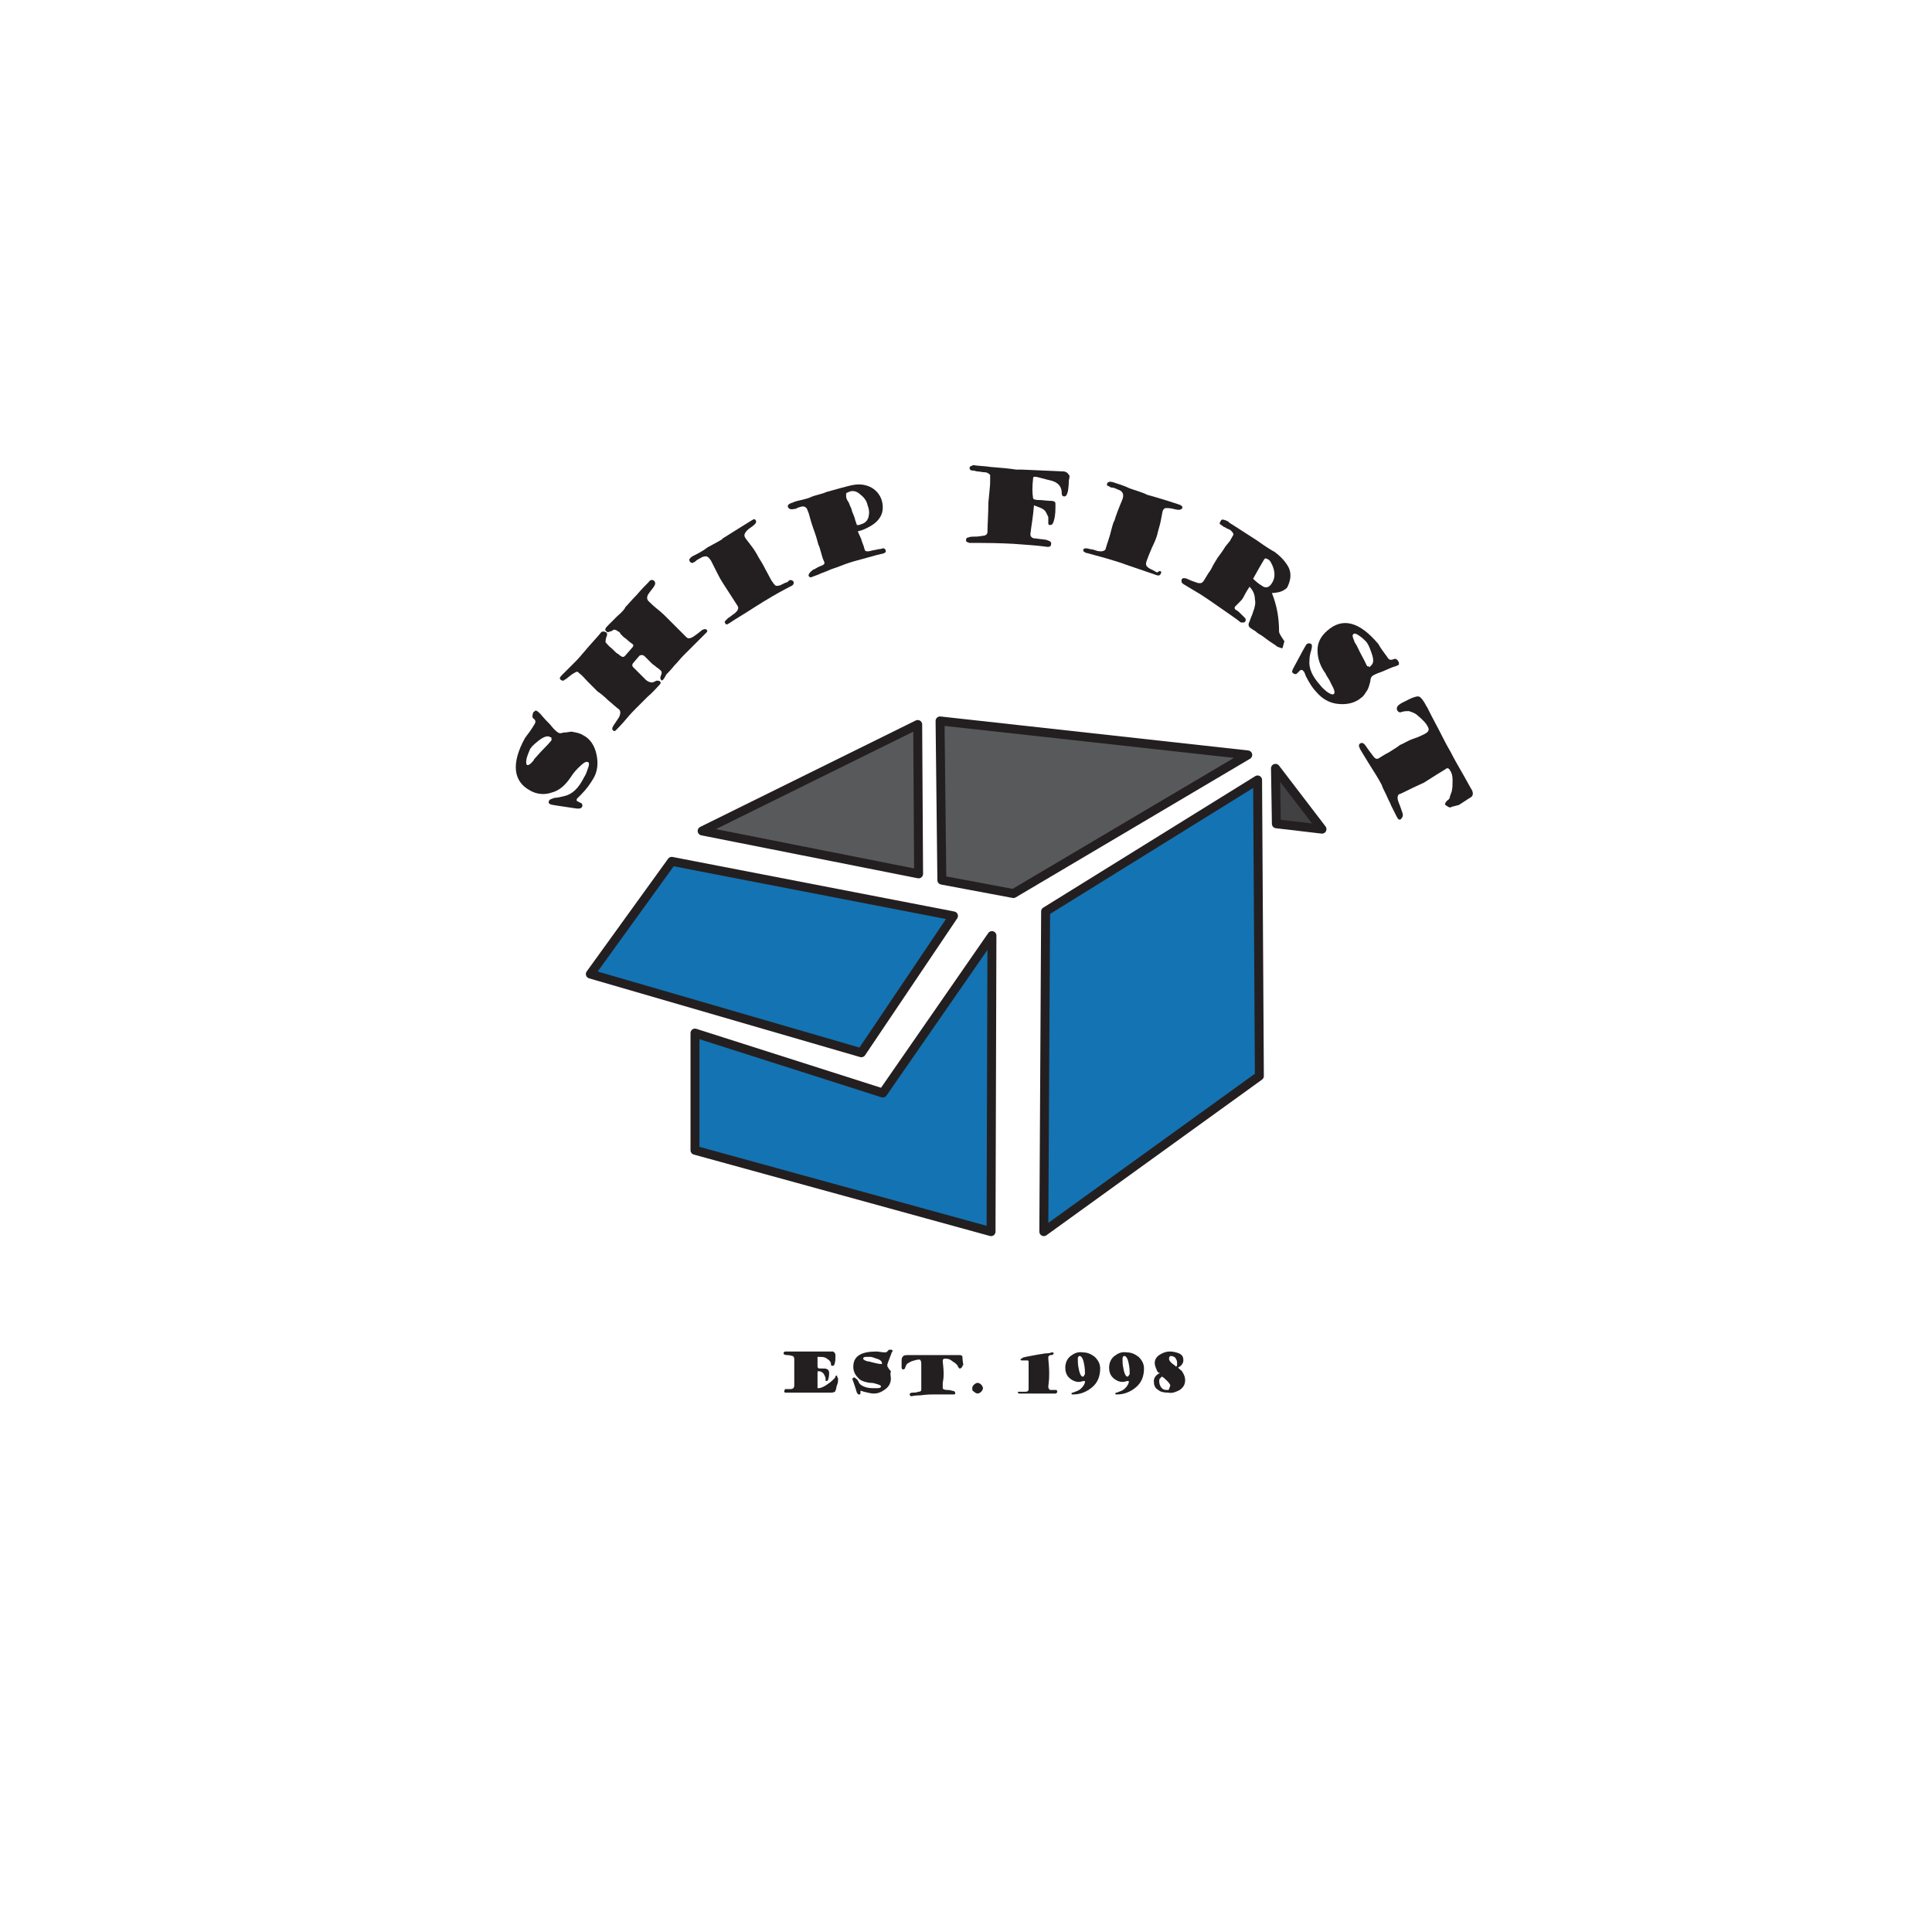
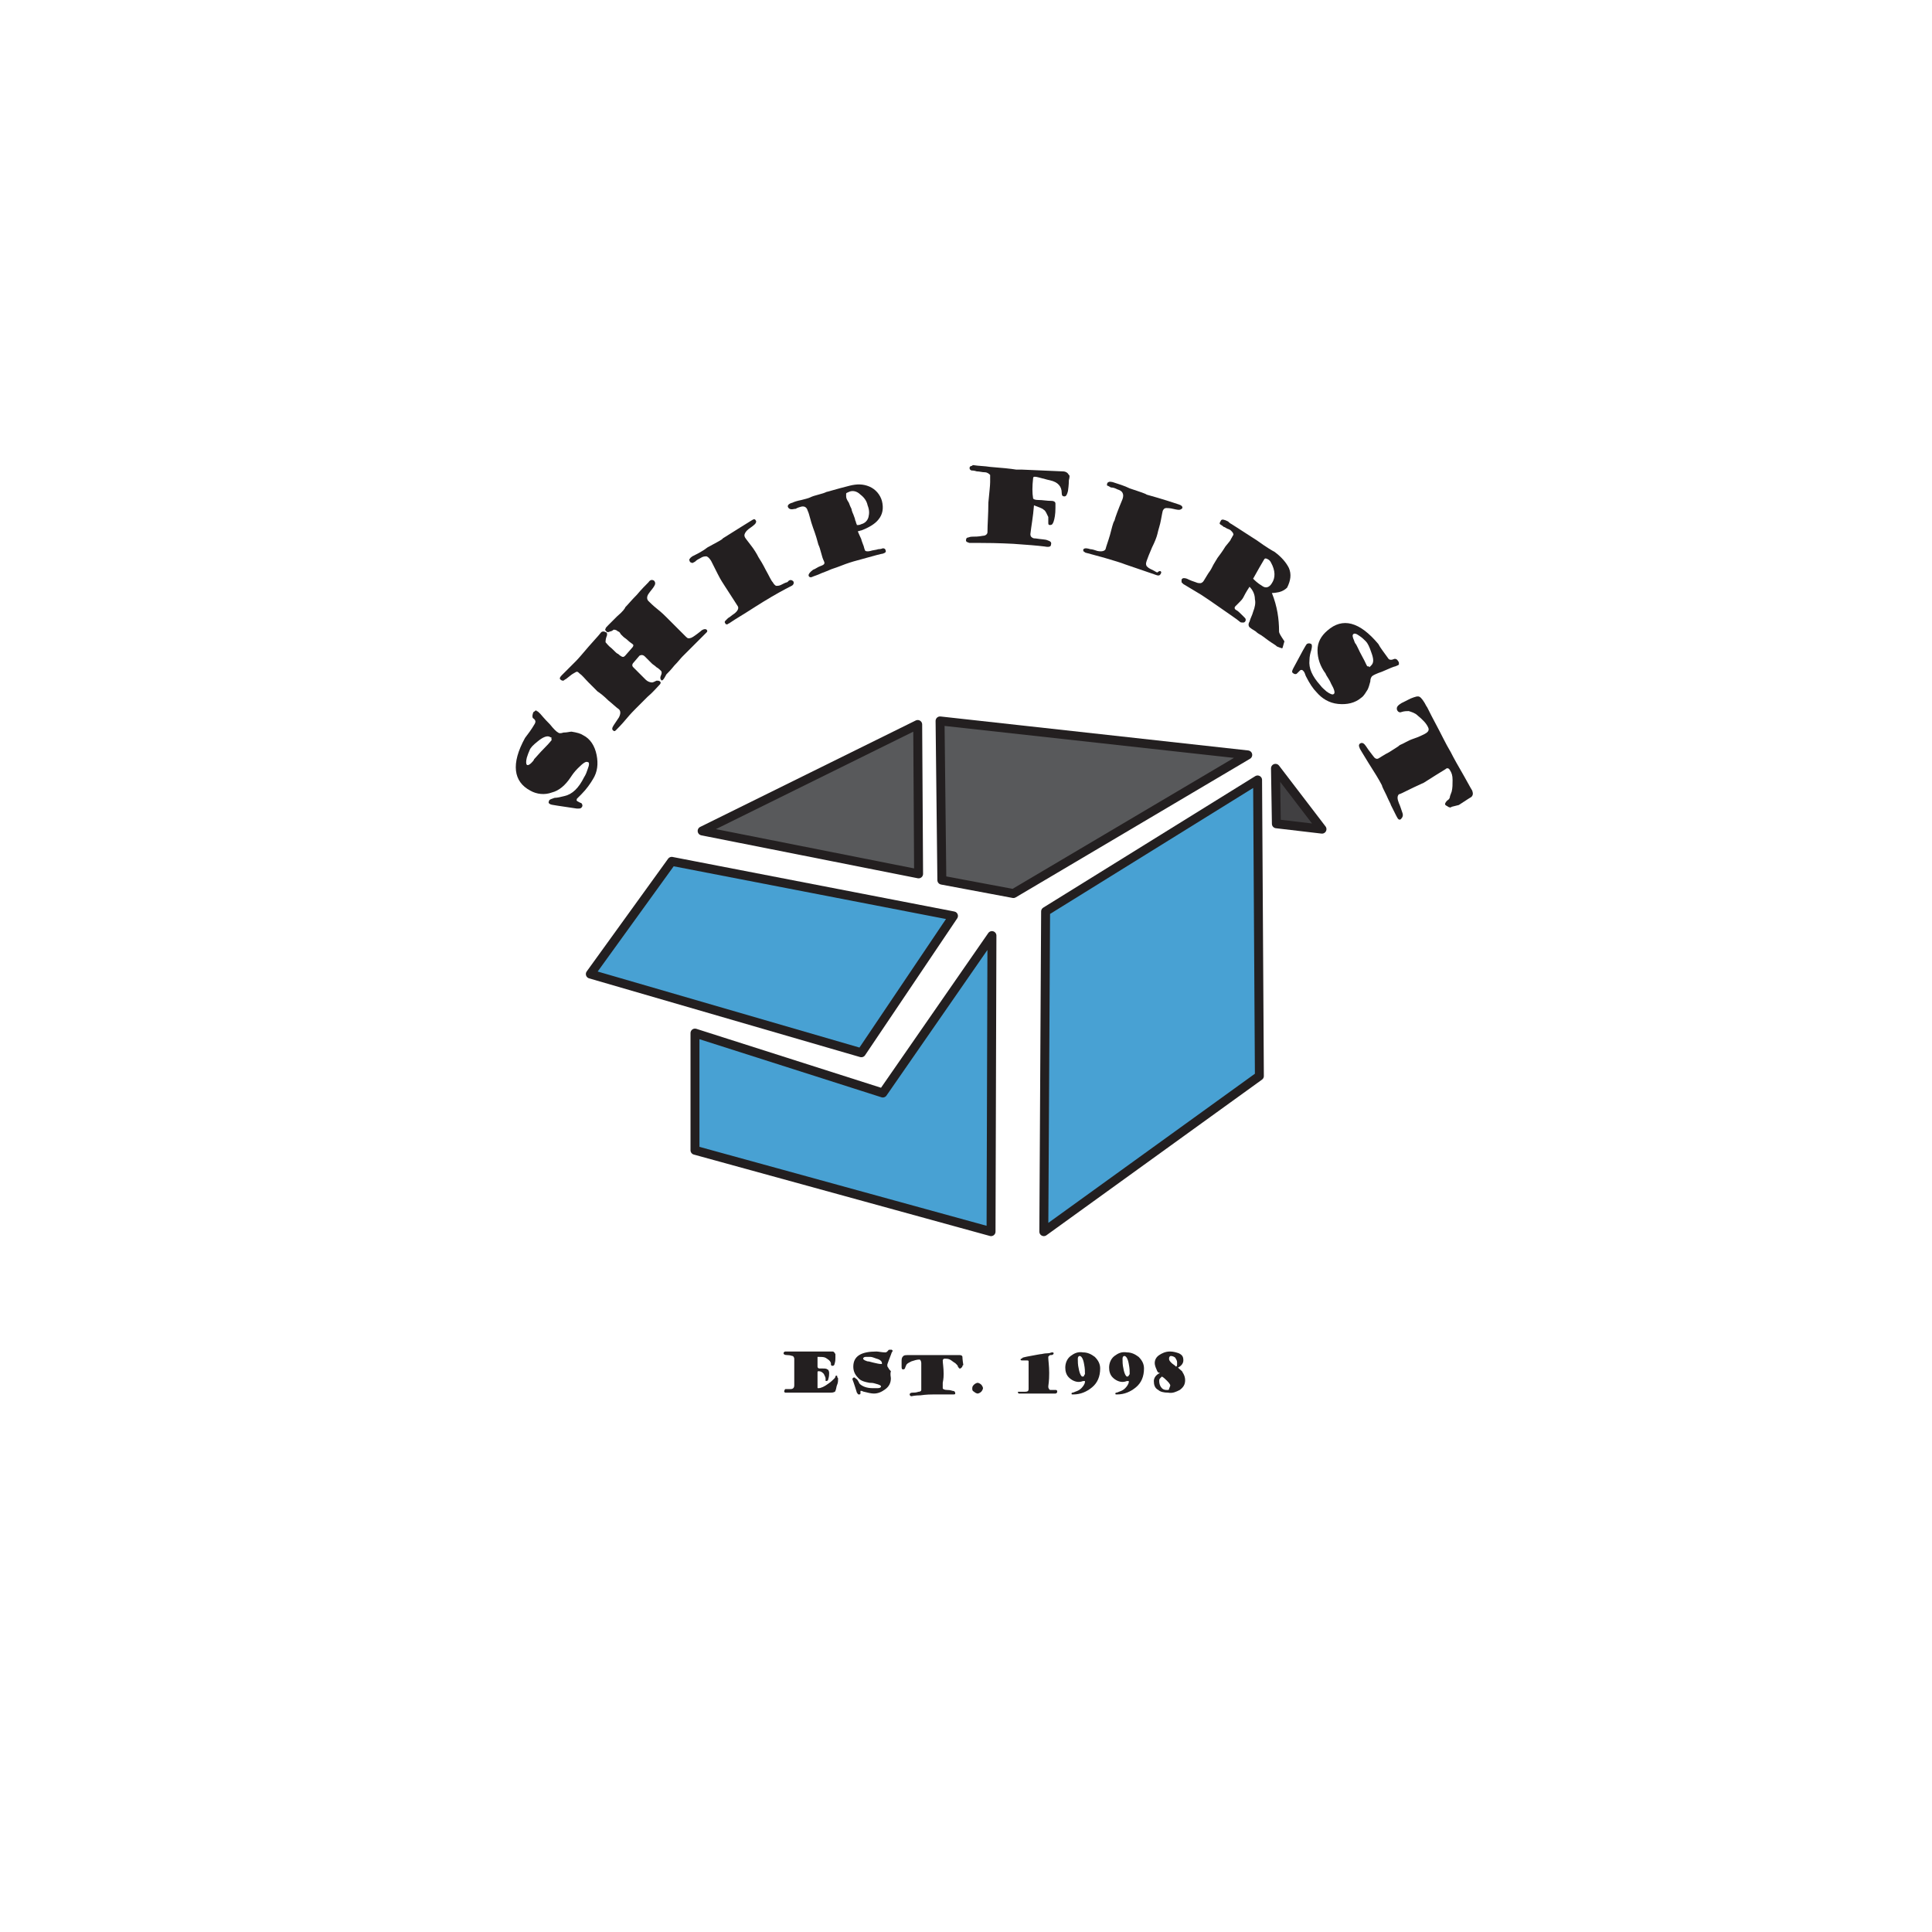
<svg xmlns="http://www.w3.org/2000/svg" version="1.1" id="Layer_1" x="0px" y="0px" viewBox="0 0 216 216" style="enable-background:new 0 0 216 216;" xml:space="preserve">
  <style type="text/css">
- 	.st0{fill:#1473B2;stroke:#231F20;stroke-linecap:round;stroke-linejoin:round;}
+ 	.st0{fill:#48A1D3;stroke:#231F20;stroke-linecap:round;stroke-linejoin:round;}
	.st1{fill:#58595B;stroke:#231F20;stroke-linecap:round;stroke-linejoin:round;}
	.st2{fill:#414042;stroke:#231F20;stroke-linecap:round;stroke-linejoin:round;}
	.st3{enable-background:new    ;}
	.st4{fill:#231F20;}
</style>
  <polygon class="st0" points="96.3,117.7 66,108.9 75.1,96.3 106.6,102.4 " />
  <polygon class="st0" points="98.7,122.2 110.9,104.6 110.8,137.7 77.7,128.6 77.7,115.5 " />
  <polygon class="st1" points="139.5,84.4 113.3,99.9 105.3,98.4 105.1,80.6 " />
  <polygon class="st1" points="102.7,97.7 78.5,92.9 102.6,81 " />
  <polygon class="st0" points="140.8,120.3 116.7,137.7 116.9,101.9 140.6,87.2 " />
  <polygon class="st2" points="147.8,92.7 142.7,92.1 142.6,85.9 " />
  <g class="st3">
    <path class="st4" d="M65.2,82.2c0.8,0.4,1.3,1.2,1.5,2.2c0.2,1,0.1,1.9-0.4,2.7c-0.3,0.5-0.7,1.1-1.3,1.7c-0.1,0.1-0.3,0.3-0.5,0.5   c0,0.1-0.1,0.2,0,0.2c0,0.1,0.1,0.1,0.1,0.1c0.3,0.2,0.5,0.2,0.4,0.2c0.1,0.1,0.2,0.3,0,0.5c-0.1,0.1-0.2,0.1-0.5,0.1   c-1.9-0.3-2.9-0.4-3-0.5c-0.2-0.1-0.2-0.2-0.1-0.4c0-0.1,0.3-0.2,0.6-0.3c0.3,0,0.7-0.1,1.1-0.2c0.9-0.2,1.6-0.9,2.2-2.1   c0.2-0.3,0.3-0.6,0.4-0.9c0.2-0.5,0.2-0.8,0-0.8c-0.2-0.1-0.5,0.1-1.1,0.7c-0.4,0.4-0.6,0.7-0.8,1c-0.6,0.9-1.3,1.5-2.1,1.7   c-0.8,0.3-1.7,0.2-2.4-0.2c-1.9-1-2.2-3-0.6-5.9c0.3-0.4,0.7-0.9,1.1-1.6c0.1-0.2,0.1-0.4-0.2-0.6c-0.1-0.1-0.1-0.3,0-0.6   c0-0.1,0.1-0.1,0.2-0.2c0.1-0.1,0.2-0.1,0.2,0c0.1,0,0.2,0.1,0.4,0.3c0.1,0.1,0.4,0.5,1.1,1.2c0.4,0.5,0.7,0.8,0.9,0.9   c0.1,0.1,0.3,0.1,0.6,0c0.4,0,0.7-0.1,0.9-0.1C64.5,81.9,64.9,82,65.2,82.2z M61.7,82.5l-0.2-0.1c-0.3-0.2-0.8,0-1.4,0.5   c-0.5,0.4-0.8,0.7-0.9,1c-0.1,0.2-0.2,0.5-0.3,0.8c-0.1,0.4-0.1,0.7,0,0.8c0.1,0.1,0.3,0,0.5-0.2c0.1-0.1,0.3-0.3,0.3-0.4   c0.2-0.2,0.6-0.7,1.2-1.3c0.6-0.6,0.8-0.9,0.8-0.9C61.6,82.6,61.6,82.6,61.7,82.5z" />
  </g>
  <g class="st3">
    <path class="st4" d="M73.8,76.2c0.1,0.1,0.1,0.2-0.1,0.4c-0.3,0.3-0.7,0.8-1.3,1.3c-0.6,0.6-1,1-1.3,1.3c-0.2,0.2-0.6,0.6-1.1,1.2   c-0.5,0.6-0.9,1-1.1,1.2c-0.1,0.1-0.2,0.2-0.3,0.1c-0.2-0.1-0.2-0.3,0-0.6c0.2-0.3,0.4-0.6,0.6-0.9c0.2-0.4,0.2-0.7,0-0.9   c-0.3-0.2-0.7-0.6-1.2-1c-0.5-0.5-0.9-0.8-1.2-1c-0.2-0.2-0.5-0.5-1-1c-0.4-0.4-0.7-0.8-1-1c-0.1-0.1-0.2-0.2-0.3-0.2   c-0.1,0-0.2,0.1-0.4,0.2c-0.2,0.1-0.4,0.3-0.8,0.6c-0.2,0.1-0.3,0.2-0.3,0.2c-0.1,0-0.2,0-0.3-0.1c-0.2-0.1-0.1-0.3,0.1-0.5   c0.2-0.2,0.5-0.5,0.8-0.8s0.6-0.6,0.8-0.8c0.3-0.3,0.8-0.9,1.4-1.6c0.6-0.7,1.1-1.2,1.4-1.6c0.1-0.1,0.2-0.1,0.3-0.1   s0.2,0.1,0.3,0.1c0.1,0.1,0.1,0.3,0,0.5c-0.1,0.3-0.1,0.5-0.1,0.6c0.1,0.1,0.3,0.4,0.7,0.7c0.4,0.4,0.6,0.6,0.7,0.6   c0.2,0.2,0.4,0.3,0.4,0.3c0.2,0.1,0.3,0,0.4-0.1l0.7-0.8c0.2-0.2,0.3-0.4,0.1-0.5c-0.1-0.1-0.3-0.2-0.5-0.4   c-0.2-0.2-0.4-0.3-0.5-0.4c-0.1-0.1-0.2-0.2-0.3-0.3c-0.1-0.2-0.2-0.3-0.3-0.3c-0.2-0.2-0.4-0.2-0.5-0.2c-0.1,0.1-0.3,0.2-0.4,0.2   c-0.2,0.1-0.3,0.1-0.4,0c-0.1-0.1-0.2-0.2-0.1-0.3c0-0.1,0.1-0.2,0.3-0.4c0.1-0.1,0.4-0.4,1-1c0.6-0.5,0.9-0.9,0.9-1   c0.3-0.3,0.7-0.8,1.3-1.4c0.5-0.6,1-1.1,1.3-1.4c0.2-0.3,0.4-0.3,0.6-0.2c0.2,0.2,0.2,0.4,0,0.7c-0.2,0.3-0.4,0.5-0.6,0.8   c-0.2,0.3-0.2,0.6,0,0.8c0.2,0.2,0.5,0.5,1,0.9c0.5,0.4,0.8,0.7,1,0.9c0.2,0.2,0.6,0.6,1.1,1.1c0.5,0.5,0.8,0.8,1.1,1.1   c0.2,0.2,0.3,0.2,0.6,0.1c0.2-0.1,0.5-0.3,1-0.7c0.3-0.3,0.6-0.3,0.7-0.2c0.1,0.1,0.1,0.2,0,0.3c0,0-0.1,0.1-0.3,0.3   c-0.3,0.3-0.7,0.7-1.2,1.2c-0.5,0.5-0.9,0.9-1.2,1.2c-0.2,0.2-0.5,0.6-0.9,1c-0.4,0.5-0.7,0.8-0.9,1C74.2,76,74,76.2,73.9,76   c-0.1-0.1-0.1-0.3,0-0.5c0.1-0.2,0.1-0.4,0-0.5c-0.1-0.1-0.3-0.3-0.5-0.4c-0.2-0.2-0.4-0.3-0.5-0.4c-0.2-0.2-0.5-0.5-0.8-0.8   c-0.2-0.2-0.4-0.2-0.6-0.1L70.9,74c-0.2,0.2-0.3,0.4-0.1,0.6c0.1,0.1,0.3,0.3,0.6,0.6c0.2,0.2,0.5,0.5,0.8,0.8   c0.2,0.2,0.5,0.3,0.7,0.3c0.1,0,0.3-0.1,0.5-0.2C73.6,76.1,73.7,76.1,73.8,76.2z" />
  </g>
  <g class="st3">
    <path class="st4" d="M88.7,65c0.1,0.2,0,0.4-0.2,0.5c-0.8,0.4-1.9,1-3.2,1.8c-0.5,0.3-1.1,0.7-1.9,1.2c-1,0.6-1.6,1-1.9,1.2   c-0.1,0-0.1,0.1-0.2,0.1c-0.1,0-0.2,0-0.2-0.1c-0.1-0.1-0.1-0.2,0-0.3c0,0,0.1-0.1,0.3-0.3c0.2-0.1,0.4-0.3,0.7-0.5   c0.4-0.3,0.5-0.6,0.4-0.8c-0.2-0.3-0.5-0.8-0.9-1.4c-0.4-0.6-0.7-1.1-0.9-1.4c-0.2-0.3-0.6-1.1-1.2-2.3c-0.2-0.3-0.3-0.4-0.5-0.5   c-0.2,0-0.4,0-0.7,0.2c-0.2,0.1-0.4,0.2-0.6,0.4c-0.2,0.1-0.3,0.2-0.4,0.1c-0.1,0-0.2-0.1-0.2-0.2c-0.1-0.1,0-0.3,0.3-0.5   c0.6-0.3,1.2-0.6,1.7-1c1.1-0.6,1.7-0.9,1.7-1c1.6-1,2.7-1.7,3.2-2c0.3-0.2,0.4-0.2,0.5,0c0.1,0.1,0,0.3-0.1,0.4   c0,0-0.2,0.2-0.5,0.4c-0.3,0.2-0.5,0.4-0.6,0.6c-0.1,0.2-0.1,0.3,0,0.5c0,0,0.2,0.3,0.6,0.8c0.4,0.5,0.7,1,0.9,1.4   c0.2,0.3,0.5,0.8,0.8,1.4c0.4,0.7,0.6,1.2,0.8,1.4c0.1,0.2,0.3,0.4,0.4,0.4c0.1,0,0.3,0,0.5-0.1c0,0,0.2-0.1,0.4-0.2   c0.2-0.1,0.4-0.1,0.4-0.2C88.3,64.8,88.5,64.8,88.7,65z" />
  </g>
  <g class="st3">
    <path class="st4" d="M96.3,60.3c0,0.1,0.1,0.3,0.2,0.6c0.1,0.2,0.1,0.4,0.2,0.6c0,0.1,0.2,0.2,0.6,0.1c0.3-0.1,0.6-0.1,0.9-0.2   c0.3,0,0.5-0.1,0.5-0.1c0.2,0,0.3,0.1,0.3,0.2c0.1,0.2,0,0.3-0.3,0.4c-0.1,0-0.9,0.2-2.3,0.6c-0.3,0.1-0.8,0.2-1.4,0.4   c-0.3,0.1-0.6,0.2-1.1,0.4c-0.5,0.2-0.9,0.3-1.1,0.4c-0.2,0.1-0.5,0.2-1,0.4c-0.4,0.2-0.8,0.3-1,0.4c-0.2,0.1-0.4,0-0.4-0.2   c0-0.1,0.1-0.3,0.5-0.6c0.3-0.1,0.5-0.3,0.8-0.4c0.3-0.1,0.4-0.2,0.4-0.2c0.1-0.1,0.1-0.2,0-0.4c-0.1-0.2-0.2-0.5-0.3-0.9   c-0.1-0.4-0.2-0.7-0.3-0.9c-0.1-0.4-0.3-1.1-0.6-1.9s-0.4-1.5-0.6-1.9c-0.1-0.4-0.4-0.6-0.9-0.4c-0.1,0-0.2,0.1-0.3,0.1   c-0.1,0.1-0.2,0.1-0.3,0.1c-0.4,0.1-0.6,0-0.7-0.2c-0.1-0.2,0.1-0.4,0.5-0.5c0.2-0.1,0.5-0.2,1-0.3c0.4-0.1,0.8-0.2,1-0.3   c0.2-0.1,0.5-0.2,0.9-0.3c0.4-0.1,0.7-0.2,0.9-0.3c0.1,0,1-0.3,2.6-0.7c0.8-0.2,1.5-0.2,2.2,0.1c0.7,0.3,1.2,0.9,1.4,1.6   c0.2,0.8,0.1,1.5-0.4,2.1c-0.4,0.5-1.1,0.9-1.9,1.2c-0.1,0-0.3,0.1-0.4,0.1C96,59.6,96.1,59.9,96.3,60.3z M97,56.5   c-0.1-0.5-0.4-0.9-0.8-1.2c-0.4-0.4-0.9-0.5-1.3-0.3c-0.2,0.1-0.3,0.1-0.3,0.2c0,0,0,0.1,0,0.3c0,0.2,0.1,0.4,0.3,0.7   c0.1,0.3,0.2,0.5,0.3,0.7c0,0.1,0.1,0.4,0.2,0.6c0.1,0.3,0.2,0.5,0.2,0.6c0,0.1,0.1,0.2,0.1,0.3c0,0.1,0.1,0.2,0.1,0.3   c0.2,0,0.3,0,0.5-0.1c0.4-0.1,0.7-0.4,0.8-0.8C97.2,57.4,97.2,57,97,56.5z" />
  </g>
  <g class="st3">
    <path class="st4" d="M119.5,53.7c0,0.1,0,0.5-0.1,1.2c-0.1,0.4-0.2,0.6-0.4,0.6c-0.2,0-0.3-0.1-0.3-0.4c0-0.7-0.4-1.2-1.3-1.4   c-0.5-0.1-0.7-0.2-0.8-0.2c-0.4-0.1-0.7-0.2-0.9-0.2c-0.1,0-0.2,0-0.2,0.2c-0.1,0.9-0.1,1.6,0,2.2c0,0.1,0.2,0.2,0.6,0.2   c0.5,0,0.9,0.1,1.5,0.1c0.2,0,0.4,0.1,0.4,0.3c0,0,0,0.2,0,0.5c0,0.7-0.1,1.2-0.2,1.5c-0.1,0.3-0.2,0.4-0.4,0.4   c-0.2,0-0.2-0.1-0.2-0.3c0-0.2,0-0.4,0-0.6c-0.2-0.4-0.3-0.7-0.5-0.8c-0.2-0.2-0.6-0.3-1.1-0.5c-0.1,1.3-0.3,2.3-0.4,3.2   c0,0.1,0,0.3,0.2,0.4c0.1,0.1,0.3,0.1,0.4,0.1c0.6,0.1,1.1,0.1,1.3,0.2c0.3,0.1,0.5,0.2,0.4,0.5c0,0.2-0.2,0.3-0.7,0.2   c-0.8-0.1-2-0.2-3.5-0.3c-0.2,0-1.5-0.1-3.8-0.1c-0.1,0-0.2,0-0.6,0c-0.3,0-0.5,0-0.5,0c-0.1,0-0.2-0.1-0.3-0.1   c-0.1-0.1-0.1-0.1-0.1-0.2c0-0.2,0.1-0.3,0.2-0.3c0.1,0,0.2-0.1,0.5-0.1c0.3,0,0.7,0,1.2-0.1c0.3,0,0.5-0.2,0.5-0.4   c0-0.9,0.1-2,0.1-3.3c0.1-1.1,0.2-1.9,0.2-2.3c0-0.4,0-0.7,0-0.8c-0.1-0.1-0.3-0.3-0.6-0.3c-0.3,0-0.6-0.1-0.9-0.1   c-0.3-0.1-0.5-0.1-0.6-0.1c-0.2-0.1-0.2-0.2-0.2-0.3c0-0.1,0.1-0.2,0.2-0.2c0.1,0,0.1-0.1,0.2-0.1c0.6,0.1,1.3,0.1,1.9,0.2   c1.3,0.1,2.3,0.2,2.9,0.3c0.2,0,0.4,0,0.6,0l4.6,0.2c0.4,0,0.6,0.2,0.7,0.4C119.6,53.1,119.6,53.3,119.5,53.7z" />
  </g>
  <g class="st3">
    <path class="st4" d="M129.8,64.1c-0.1,0.2-0.2,0.3-0.5,0.2c-0.9-0.3-2-0.7-3.5-1.2c-0.5-0.2-1.2-0.4-2.2-0.7   c-1.1-0.3-1.8-0.5-2.2-0.6c-0.1,0-0.1-0.1-0.2-0.1c-0.1-0.1-0.1-0.2-0.1-0.2c0-0.1,0.1-0.2,0.3-0.2c0,0,0.2,0,0.5,0.1   c0.2,0,0.5,0.1,0.8,0.2c0.5,0.1,0.8,0,0.9-0.2c0.1-0.4,0.3-0.9,0.5-1.6c0.2-0.7,0.3-1.3,0.5-1.6c0.1-0.4,0.4-1.2,0.9-2.4   c0.1-0.3,0.1-0.5,0-0.7c-0.1-0.2-0.3-0.3-0.6-0.4c-0.2-0.1-0.4-0.2-0.7-0.2c-0.2-0.1-0.3-0.2-0.4-0.2c-0.1-0.1,0-0.2,0-0.3   c0.1-0.1,0.2-0.2,0.6-0.1c0.6,0.2,1.3,0.4,1.9,0.7c1.2,0.4,1.8,0.6,1.9,0.7c1.8,0.5,3,0.9,3.6,1.1c0.3,0.1,0.4,0.2,0.4,0.4   c-0.1,0.1-0.2,0.2-0.4,0.2c0,0-0.2,0-0.6-0.1c-0.4-0.1-0.7-0.1-0.8-0.1c-0.2,0-0.3,0.1-0.4,0.3c0,0-0.1,0.4-0.2,1   c-0.1,0.6-0.3,1.1-0.4,1.6c-0.1,0.4-0.3,0.9-0.6,1.5c-0.3,0.7-0.5,1.2-0.6,1.5c-0.1,0.3-0.1,0.4,0,0.6c0.1,0.1,0.2,0.2,0.4,0.3   c0,0,0.2,0.1,0.4,0.2c0.2,0.1,0.3,0.2,0.4,0.2C129.7,63.7,129.9,63.9,129.8,64.1z" />
  </g>
  <g class="st3">
    <path class="st4" d="M143.4,72.4c0,0.1-0.1,0.1-0.3,0c-0.1,0-0.2-0.1-0.3-0.1c-0.2-0.2-0.6-0.4-1-0.7c-0.4-0.3-0.8-0.6-1-0.7   c0,0-0.2-0.1-0.4-0.3c-0.3-0.2-0.5-0.3-0.6-0.4c-0.2-0.1-0.3-0.4-0.1-0.7c0.1-0.4,0.3-0.7,0.4-1.1c0.2-0.5,0.3-1,0.2-1.4   c0-0.5-0.2-1-0.6-1.4c-0.4,0.6-0.6,1-0.7,1.2c-0.1,0.2-0.3,0.4-0.5,0.6c-0.1,0.1-0.3,0.3-0.4,0.4c-0.1,0.1-0.1,0.3,0.1,0.4   c0.2,0.1,0.4,0.3,0.6,0.5c0.2,0.2,0.3,0.3,0.4,0.4c0.1,0.1,0.1,0.3,0,0.4c-0.1,0.1-0.1,0.1-0.3,0.1c-0.1,0-0.2,0-0.3-0.1   c-0.2-0.2-1.4-1-3.4-2.4c-0.3-0.2-0.6-0.4-0.9-0.6c-0.7-0.4-1.3-0.8-2-1.2c-0.1-0.1-0.1-0.1-0.2-0.2c0-0.1,0-0.2,0-0.3   c0.1-0.2,0.3-0.2,0.6-0.1c0.4,0.2,0.7,0.3,1,0.4c0.2,0.1,0.4,0.1,0.5,0.1c0.1,0,0.3-0.1,0.4-0.3c0.2-0.3,0.4-0.7,0.7-1.1   c0.2-0.3,0.3-0.6,0.5-0.9c0.1-0.2,0.2-0.3,0.3-0.5c0.3-0.4,0.6-0.8,0.9-1.3c0.4-0.5,0.6-0.7,0.6-0.8c0.2-0.3,0.2-0.4,0.3-0.5   c0-0.2-0.1-0.3-0.3-0.5c0,0-0.1-0.1-0.4-0.2c-0.2-0.1-0.3-0.2-0.4-0.2c-0.2-0.2-0.3-0.2-0.4-0.3c-0.1-0.1,0-0.2,0.1-0.4   c0.1-0.2,0.4-0.1,0.8,0.1c0.1,0.1,0.2,0.2,0.4,0.3c0.3,0.2,0.8,0.5,1.4,0.9c0.6,0.4,1.1,0.7,1.4,0.9c1.1,0.8,1.8,1.2,2,1.3   c0.8,0.6,1.3,1.2,1.6,1.8c0.3,0.7,0.2,1.4-0.2,2.2c-0.2,0.2-0.5,0.4-0.9,0.5c-0.1,0-0.4,0.1-0.8,0.1c0.6,1.5,0.8,2.9,0.8,4.3   c0,0.2,0.2,0.5,0.6,1.1C143.5,72,143.5,72.1,143.4,72.4z M142.2,65.2c0.4-0.6,0.4-1.4-0.1-2.3c-0.1-0.2-0.2-0.3-0.4-0.4   s-0.3-0.1-0.4,0.1c-0.3,0.5-0.7,1.2-1.2,2.1c0.2,0.2,0.5,0.5,1,0.8C141.5,65.8,141.9,65.7,142.2,65.2z" />
  </g>
  <g class="st3">
    <path class="st4" d="M152.2,78c-0.7,0.6-1.6,0.8-2.6,0.7c-1-0.1-1.8-0.6-2.4-1.3c-0.4-0.4-0.8-1-1.2-1.8c-0.1-0.2-0.1-0.4-0.3-0.6   c-0.1-0.1-0.1-0.1-0.2-0.1c-0.1,0-0.1,0-0.2,0.1c-0.3,0.3-0.4,0.4-0.3,0.3c-0.1,0.1-0.3,0.1-0.5-0.1c-0.1-0.1,0-0.3,0.1-0.5   c0.9-1.7,1.4-2.6,1.5-2.7c0.2-0.1,0.3-0.1,0.5,0c0.1,0.1,0.1,0.3,0,0.7c-0.1,0.3-0.2,0.7-0.2,1.1c-0.1,0.9,0.3,1.8,1.2,2.8   c0.2,0.3,0.5,0.5,0.7,0.7c0.4,0.3,0.7,0.4,0.8,0.3c0.2-0.1,0.1-0.5-0.3-1.2c-0.2-0.5-0.5-0.8-0.6-1.1c-0.6-0.8-0.9-1.7-0.9-2.6   c0-0.9,0.4-1.6,1.1-2.2c1.7-1.5,3.6-1,5.7,1.5c0.2,0.4,0.6,0.9,1.1,1.6c0.1,0.2,0.4,0.2,0.6,0.1c0.2-0.1,0.4,0,0.5,0.2   c0,0,0.1,0.1,0.1,0.2c0,0.1,0,0.2,0,0.2c-0.1,0.1-0.2,0.1-0.4,0.2c-0.1,0-0.6,0.2-1.5,0.6c-0.6,0.2-1,0.4-1.1,0.5   c-0.1,0.1-0.2,0.3-0.2,0.6c-0.1,0.4-0.2,0.7-0.3,0.9C152.7,77.4,152.5,77.8,152.2,78z M153.1,74.6l0.2-0.2c0.3-0.3,0.3-0.7,0-1.5   c-0.2-0.6-0.4-1-0.6-1.2c-0.2-0.2-0.4-0.4-0.7-0.6c-0.4-0.3-0.6-0.3-0.7-0.2c-0.1,0.1-0.1,0.2,0,0.5c0.1,0.2,0.1,0.3,0.2,0.5   c0.2,0.2,0.4,0.8,0.8,1.5c0.4,0.7,0.5,1.1,0.6,1.1C153,74.5,153.1,74.5,153.1,74.6z" />
  </g>
  <g class="st3">
    <path class="st4" d="M162.3,90.2c-0.1,0.1-0.2,0.1-0.4,0c-0.1-0.1-0.2-0.1-0.3-0.2c-0.1-0.1,0-0.3,0.2-0.5c0.2-0.1,0.3-0.3,0.3-0.4   c0-0.1,0.1-0.3,0.2-0.6c0.1-0.4,0.1-0.8,0.1-1.3c0-0.5-0.1-0.8-0.3-1.1c-0.1-0.2-0.3-0.3-0.5-0.1c-0.5,0.3-1.3,0.8-2.4,1.5   c-0.4,0.2-0.9,0.4-1.7,0.8c-0.6,0.3-1,0.5-1.1,0.5c-0.2,0.2-0.2,0.5,0,1c0.1,0.2,0.2,0.5,0.4,1.1c0.1,0.3,0,0.5-0.2,0.7   c-0.2,0.1-0.3,0-0.5-0.4c0,0-0.1-0.2-0.3-0.6c-0.2-0.4-0.3-0.6-0.3-0.6c0-0.1-0.2-0.4-0.5-1.1c-0.3-0.6-0.5-1-0.5-1.1   c-0.3-0.6-0.8-1.4-1.5-2.5c-0.6-1-1-1.6-1-1.7c-0.1-0.2-0.1-0.4,0.1-0.5c0.2-0.1,0.4,0,0.6,0.3c0.2,0.3,0.4,0.6,0.8,1.1   c0.2,0.3,0.4,0.4,0.6,0.3c0.2-0.1,0.6-0.4,1.2-0.7c0.6-0.4,1-0.6,1.2-0.8c0.5-0.2,0.9-0.5,1.5-0.7c0.6-0.2,1-0.4,1.2-0.5   c0.4-0.2,0.6-0.4,0.5-0.7c-0.2-0.5-0.6-0.9-1.2-1.4c-0.3-0.3-0.7-0.4-1-0.5c-0.2,0-0.5,0-0.8,0.1c-0.2,0.1-0.4,0-0.5-0.2   c-0.1-0.3,0-0.5,0.5-0.8l1-0.5c0.5-0.2,0.8-0.3,1-0.2c0.2,0.1,0.5,0.5,0.8,1.1c0-0.1,0.3,0.6,1,1.9c0.6,1.1,1.1,2.2,1.7,3.2   c0.3,0.6,0.8,1.5,1.5,2.7c0.6,1.1,0.9,1.6,0.9,1.6c0.1,0.3,0.1,0.5-0.1,0.7c0,0-0.5,0.3-1.4,0.9L162.3,90.2z" />
  </g>
  <g class="st3">
    <path class="st4" d="M93.7,154.1c0,0.2,0,0.5-0.1,0.7c-0.1,0.2-0.1,0.5-0.2,0.7c0,0.1-0.2,0.2-0.5,0.2c-0.2,0-0.5,0-1,0s-0.8,0-1,0   c-1,0-1.8,0-2.4,0l-0.7,0c0,0-0.1,0-0.1-0.1c0,0-0.1-0.1,0-0.1c0-0.1,0-0.1,0.1-0.2c0,0,0.1,0,0.2,0c0.1,0,0.2,0,0.4,0   c0.3,0,0.4-0.2,0.4-0.4c0-0.1,0-0.3,0-0.8c0-0.3,0-0.6,0-0.9c0,0,0-0.2,0-0.6s0-0.6,0-0.7c0-0.1-0.1-0.3-0.2-0.3   c-0.1,0-0.2-0.1-0.6-0.1c-0.3,0-0.4-0.1-0.4-0.2c0-0.1,0.1-0.2,0.2-0.2c0,0,0.2,0,0.7,0c0.5,0,1.1,0,1.7,0c0.8,0,1.4,0,1.8,0   c0.4,0,0.8,0,1.1,0c0.1,0,0.2,0.1,0.3,0.3c0,0.1,0,0.2,0,0.4c0,0.2,0,0.4-0.1,0.7c0,0.1-0.1,0.2-0.2,0.2c0,0-0.1,0-0.1,0   s-0.1-0.1-0.1-0.1c0-0.1,0-0.1,0-0.2c-0.1-0.3-0.3-0.4-0.6-0.6c-0.2-0.1-0.5-0.1-0.8-0.1c0,0-0.1,0-0.1,0s0,0.1,0,0.1   c0,0.1,0,0.2,0,0.4c0,0.3,0,0.5,0,0.6c0,0.1,0.1,0.2,0.2,0.2c0,0,0.1,0,0.2,0s0.2,0,0.2,0c0.2,0,0.4,0,0.5,0.1   c0.1,0,0.2,0.2,0.2,0.4c0,0.1,0,0.4-0.1,0.7c0,0.1-0.1,0.2-0.2,0.2c-0.1,0-0.1,0-0.1-0.1c0,0,0-0.1,0-0.1c0-0.1,0-0.1,0-0.1   c0-0.1-0.1-0.3-0.2-0.5c-0.2-0.2-0.3-0.3-0.6-0.3c0,0-0.1,0-0.1,0.1c0,0.2,0,0.6,0,1c0,0.5,0,0.7,0,0.7c0,0.1,0,0.1,0.1,0.1   c0.3,0,0.7-0.2,1.1-0.5c0.3-0.2,0.5-0.4,0.7-0.6c0,0,0.1-0.1,0.1-0.2s0.1-0.1,0.1-0.1c0.1,0,0.1,0,0.1,0.1   C93.6,154,93.7,154.1,93.7,154.1z" />
    <path class="st4" d="M99.6,154.1c0,0.5-0.2,0.9-0.6,1.2c-0.4,0.3-0.8,0.5-1.3,0.5c-0.3,0-0.7-0.1-1.1-0.2c-0.1,0-0.2-0.1-0.3-0.1   c-0.1,0-0.1,0-0.1,0c0,0,0,0.1,0,0.1c0,0.2,0,0.3,0,0.2c0,0.1-0.1,0.1-0.2,0.1c-0.1,0-0.1-0.1-0.2-0.2c-0.3-1-0.5-1.5-0.5-1.5   c0-0.1,0.1-0.2,0.2-0.2c0.1,0,0.1,0.1,0.3,0.2c0.1,0.1,0.2,0.3,0.3,0.5c0.3,0.3,0.8,0.5,1.5,0.5c0.2,0,0.4,0,0.5,0   c0.3,0,0.4-0.1,0.4-0.2c0-0.1-0.2-0.2-0.6-0.3c-0.3-0.1-0.5-0.1-0.7-0.1c-0.5-0.1-1-0.2-1.3-0.6c-0.3-0.3-0.5-0.7-0.5-1.2   c0-1.2,0.9-1.7,2.6-1.7c0.2,0,0.6,0.1,1,0.1c0.1,0,0.2-0.1,0.3-0.2c0-0.1,0.1-0.1,0.3-0.1c0,0,0.1,0,0.1,0s0.1,0.1,0.1,0.1   c0,0,0,0.1-0.1,0.2c0,0-0.1,0.3-0.3,0.8c-0.1,0.3-0.2,0.5-0.2,0.6c0,0.1,0,0.2,0.1,0.3c0.1,0.2,0.2,0.3,0.3,0.4   C99.5,153.7,99.6,153.9,99.6,154.1z M98.6,152.5l0-0.1c0-0.2-0.2-0.4-0.6-0.5c-0.3-0.1-0.5-0.2-0.7-0.2c-0.1,0-0.3,0-0.5,0   c-0.2,0-0.3,0.1-0.3,0.2c0,0.1,0.1,0.1,0.2,0.2c0.1,0,0.2,0.1,0.3,0.1c0.2,0,0.4,0.1,0.9,0.2C98.3,152.5,98.5,152.5,98.6,152.5   C98.5,152.5,98.5,152.5,98.6,152.5z" />
    <path class="st4" d="M107.6,152.7c0,0.1,0,0.1-0.1,0.2c-0.1,0.1-0.1,0.1-0.2,0.1c-0.1,0-0.1-0.1-0.2-0.2c0-0.1-0.1-0.2-0.1-0.2   c0,0-0.1-0.1-0.2-0.2c-0.2-0.1-0.4-0.3-0.6-0.4s-0.4-0.1-0.6-0.1c-0.1,0-0.2,0.1-0.2,0.2c0,0.3,0.1,0.8,0.1,1.5c0,0.2,0,0.5-0.1,1   c0,0.4,0,0.6,0,0.6c0,0.1,0.2,0.2,0.5,0.2c0.1,0,0.3,0,0.6,0.1c0.2,0,0.3,0.1,0.3,0.3c0,0.1-0.1,0.1-0.3,0.1c0,0-0.1,0-0.3,0   c-0.2,0-0.3,0-0.4,0c0,0-0.3,0-0.7,0c-0.4,0-0.6,0-0.7,0c-0.3,0-0.8,0-1.5,0.1c-0.6,0-1,0.1-1,0.1c-0.1,0-0.2-0.1-0.2-0.2   c0-0.1,0.1-0.2,0.3-0.2c0.2,0,0.4,0,0.7-0.1c0.2,0,0.3-0.1,0.3-0.2c0-0.1,0-0.4,0-0.7c0-0.4,0-0.6,0-0.8c0-0.3,0-0.6,0-0.8   c0-0.3,0-0.6,0-0.7c0-0.2-0.1-0.4-0.2-0.4c-0.3,0-0.6,0.1-0.9,0.2c-0.2,0.1-0.4,0.2-0.5,0.3c-0.1,0.1-0.1,0.2-0.2,0.4   c0,0.1-0.1,0.2-0.2,0.2c-0.2,0-0.2-0.1-0.2-0.4l0-0.6c0-0.3,0.1-0.4,0.2-0.5s0.3-0.1,0.7-0.1c0,0,0.3,0,1.1,0c0.7,0,1.3,0,1.9,0   c0.4,0,0.9,0,1.6,0c0.7,0,1,0,1,0c0.2,0,0.3,0.1,0.3,0.2c0,0,0,0.3,0.1,0.9L107.6,152.7z" />
    <path class="st4" d="M108.7,155.2c0-0.2,0.1-0.3,0.2-0.4c0.1-0.1,0.3-0.2,0.4-0.2s0.3,0.1,0.4,0.2c0.1,0.1,0.2,0.3,0.2,0.4   s-0.1,0.3-0.2,0.4c-0.1,0.1-0.3,0.2-0.4,0.2s-0.3-0.1-0.4-0.2C108.7,155.5,108.7,155.4,108.7,155.2z" />
    <path class="st4" d="M118.2,155.6c0,0.1-0.1,0.2-0.2,0.2c-0.4,0-1.1,0-1.8,0c-0.3,0-0.6,0-1.1,0c-0.5,0-0.9,0-1.1,0   c0,0-0.1,0-0.1,0c0,0-0.1-0.1-0.1-0.1c0-0.1,0-0.1,0.1-0.1c0,0,0.1,0,0.2,0c0.1,0,0.3,0,0.5,0c0.3,0,0.4-0.1,0.4-0.3   c0-0.2,0-0.5,0-0.8c0-0.3,0-0.6,0-0.8c0-0.1,0-0.5,0-1.2c0-0.2,0-0.2,0-0.3c0-0.1-0.1-0.1-0.2-0.1c0,0-0.1,0-0.2,0s-0.2,0-0.2,0   c-0.2,0-0.3,0-0.3-0.1c0,0,0-0.1,0.1-0.1c0.1,0,0.1-0.1,0.1-0.1c0,0,0.3-0.1,0.9-0.2c0.6-0.1,1-0.2,1.1-0.2c0.2,0,0.4-0.1,0.8-0.1   c0.3,0,0.4-0.1,0.5-0.1c0.1,0,0.2,0,0.2,0.1c0,0.1-0.1,0.2-0.3,0.2c-0.1,0-0.2,0-0.2,0.1c-0.1,0-0.1,0.1-0.1,0.2   c0,0.3,0.1,0.9,0.1,1.7c0,0.3,0,0.8-0.1,1.5c0,0.1,0,0.2,0.1,0.3c0,0.1,0.1,0.1,0.3,0.1c0,0,0.1,0,0.2,0s0.2,0,0.2,0   C118.1,155.4,118.2,155.4,118.2,155.6z" />
    <path class="st4" d="M119.7,151.6c0.4-0.3,0.8-0.5,1.4-0.4c0.5,0,0.9,0.2,1.3,0.5c0.4,0.4,0.6,0.8,0.6,1.3c0,0.9-0.3,1.6-0.9,2.1   c-0.6,0.5-1.3,0.8-2.1,0.8c-0.2,0-0.2,0-0.2-0.1c0-0.1,0.1-0.1,0.1-0.1c0,0,0.1,0,0.3-0.1c0.3-0.1,0.5-0.2,0.7-0.4   c0.2-0.2,0.4-0.5,0.4-0.7c0,0,0-0.1,0-0.1c0,0-0.1,0-0.1,0c-0.1,0-0.1,0-0.1,0c-0.3,0.1-0.4,0.1-0.5,0.1c-0.4,0-0.8-0.2-1.1-0.5   c-0.3-0.3-0.4-0.7-0.4-1.1C119.1,152.4,119.3,151.9,119.7,151.6z M121.2,153.8c0-0.1,0.1-0.1,0.1-0.2c0-0.3,0-0.6-0.1-1.1   c-0.1-0.6-0.3-0.9-0.5-0.9c-0.1,0-0.2,0.1-0.2,0.3c0,0.3,0,0.7,0.1,1.1c0.1,0.6,0.3,0.9,0.4,0.9   C121.1,153.9,121.2,153.9,121.2,153.8z" />
    <path class="st4" d="M124.6,151.6c0.4-0.3,0.8-0.5,1.4-0.4c0.5,0,0.9,0.2,1.3,0.5c0.4,0.4,0.6,0.8,0.6,1.3c0,0.9-0.3,1.6-0.9,2.1   c-0.6,0.5-1.3,0.8-2.1,0.8c-0.2,0-0.2,0-0.2-0.1c0-0.1,0.1-0.1,0.1-0.1c0,0,0.1,0,0.3-0.1c0.3-0.1,0.5-0.2,0.7-0.4   c0.2-0.2,0.4-0.5,0.4-0.7c0,0,0-0.1,0-0.1c0,0-0.1,0-0.1,0c-0.1,0-0.1,0-0.1,0c-0.3,0.1-0.4,0.1-0.5,0.1c-0.4,0-0.8-0.2-1.1-0.5   c-0.3-0.3-0.4-0.7-0.4-1.1C124,152.4,124.2,151.9,124.6,151.6z M126.2,153.8c0-0.1,0.1-0.1,0.1-0.2c0-0.3,0-0.6-0.1-1.1   c-0.1-0.6-0.3-0.9-0.5-0.9c-0.1,0-0.2,0.1-0.2,0.3c0,0.3,0,0.7,0.1,1.1c0.1,0.6,0.3,0.9,0.4,0.9   C126.1,153.9,126.1,153.9,126.2,153.8z" />
    <path class="st4" d="M129.3,153.1c-0.1-0.2-0.2-0.5-0.2-0.7c0-0.4,0.2-0.7,0.5-0.9c0.3-0.2,0.7-0.4,1.2-0.4c0.4,0,0.7,0.1,1,0.2   c0.4,0.2,0.5,0.4,0.5,0.8c0,0.3-0.2,0.6-0.6,0.8c0.3,0.3,0.5,0.4,0.5,0.5c0.2,0.3,0.3,0.6,0.3,0.9c0,0.5-0.2,0.8-0.6,1.1   c-0.4,0.2-0.8,0.4-1.3,0.3c-0.5,0-0.9-0.1-1.1-0.3c-0.4-0.2-0.5-0.6-0.5-1c0-0.3,0.2-0.7,0.7-0.9   C129.5,153.5,129.4,153.4,129.3,153.1z M130.5,154.4c-0.2-0.2-0.4-0.4-0.6-0.5c-0.1,0.1-0.1,0.1-0.2,0.2c-0.1,0.1-0.1,0.2-0.1,0.3   c0,0.3,0.1,0.6,0.3,0.8c0.2,0.2,0.4,0.2,0.6,0.2c0.1,0,0.2,0,0.2-0.1c0-0.1,0.1-0.2,0.1-0.3C130.9,154.9,130.8,154.7,130.5,154.4z    M130.7,151.9c0,0.2,0.1,0.3,0.3,0.5c0.1,0.1,0.3,0.2,0.5,0.4c0.1-0.1,0.1-0.2,0.1-0.2c0-0.1,0-0.2,0-0.3c0-0.2-0.1-0.3-0.2-0.5   c-0.1-0.1-0.3-0.2-0.5-0.2C130.8,151.6,130.7,151.7,130.7,151.9z" />
  </g>
</svg>
